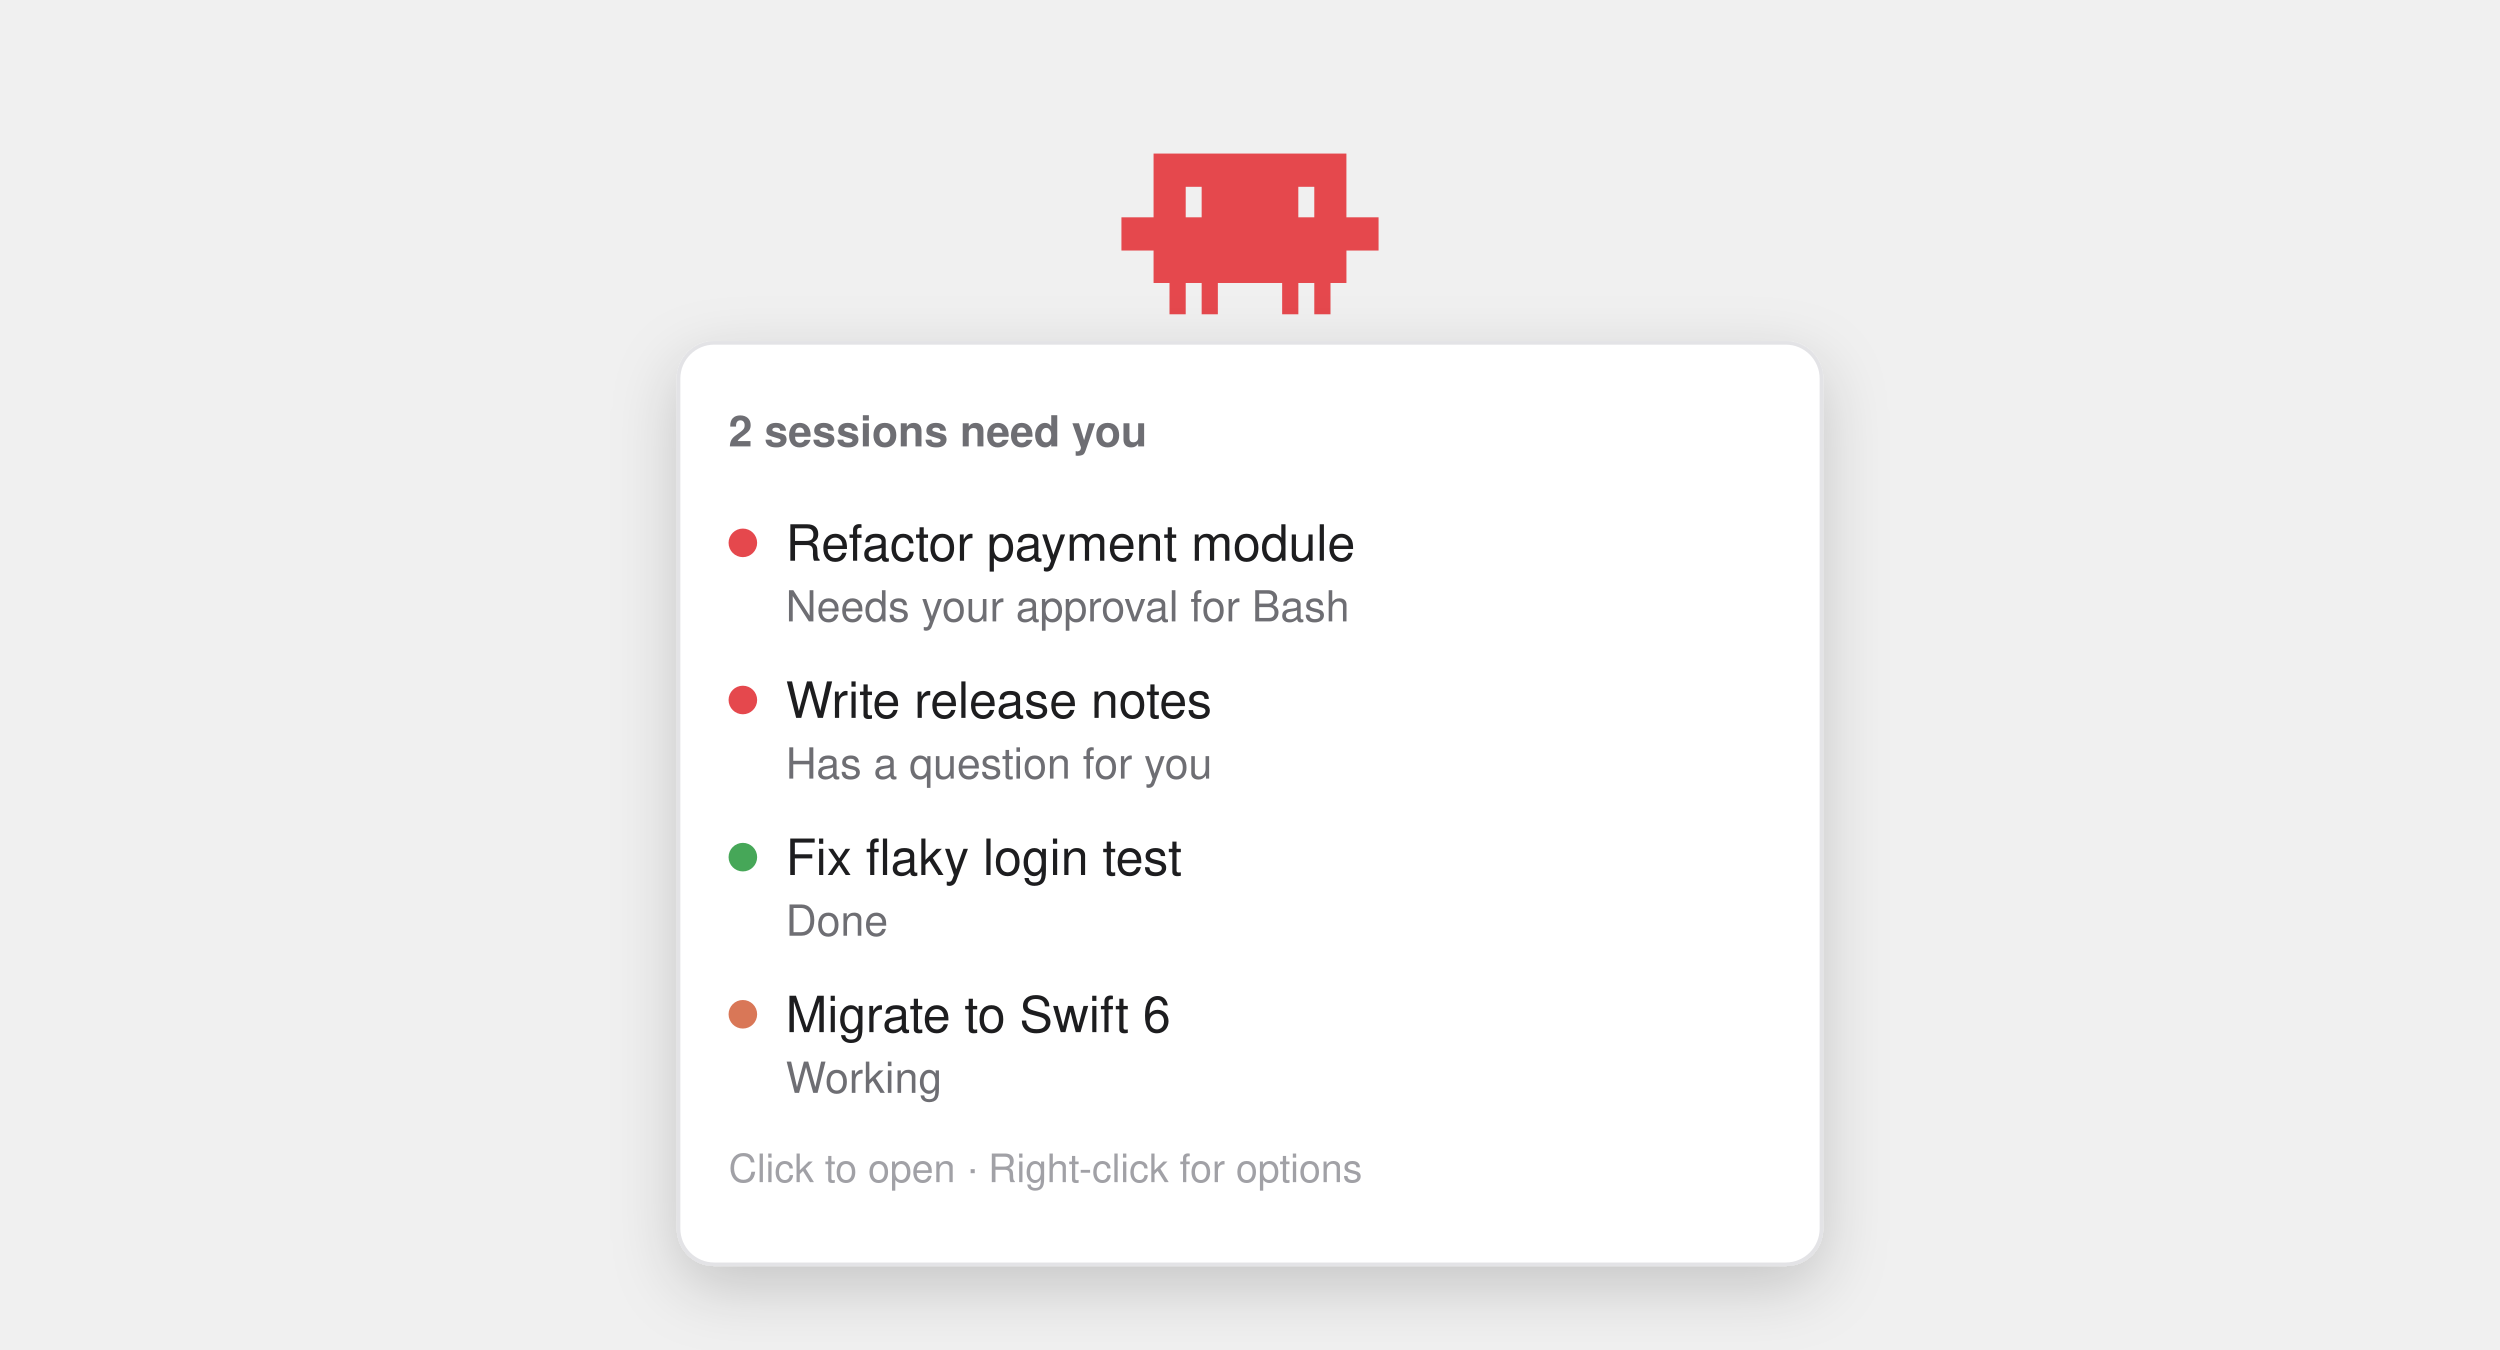
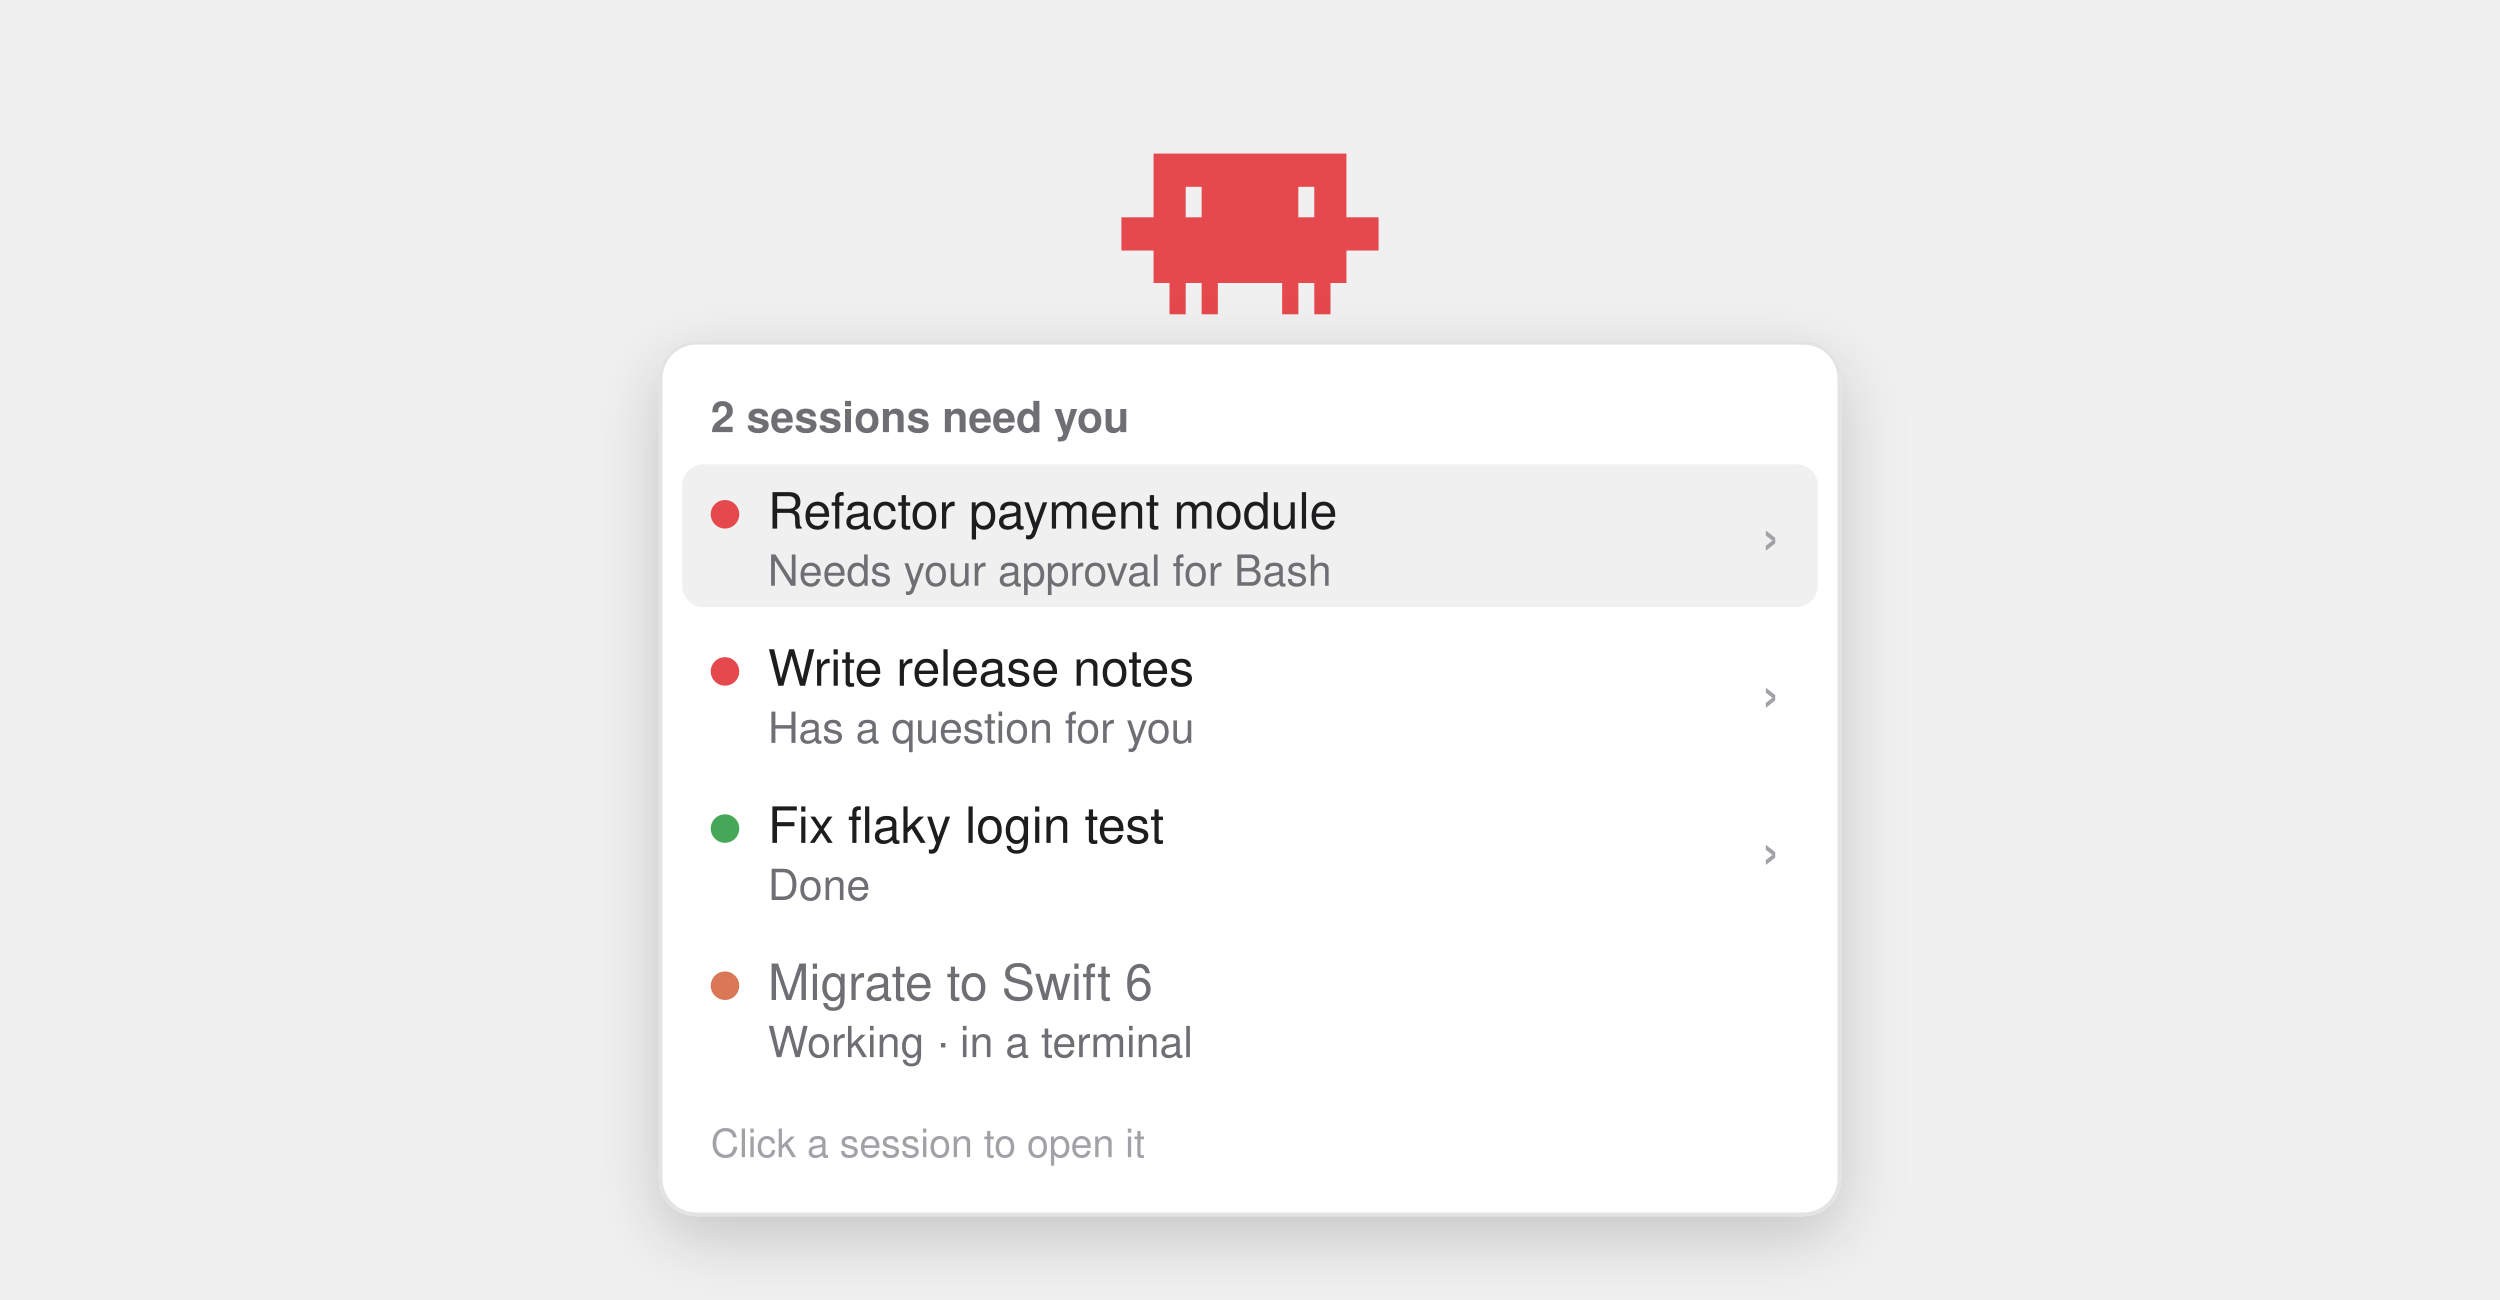
- <svg xmlns="http://www.w3.org/2000/svg" viewBox="0 0 700 378" width="700" height="378" role="img" aria-label="Hover card of Attention Buddy listing four sessions: two need you, one is done, one is working">
+ <svg xmlns="http://www.w3.org/2000/svg" viewBox="0 0 700 364" width="700" height="364" role="img" aria-label="Session card of Attention Buddy: two sessions need you, one is done, one works in a terminal; the first row is highlighted under the pointer">
  <defs>
    <style>
      text { font-family: -apple-system, BlinkMacSystemFont, "SF Pro Text", "Segoe UI", Helvetica, Arial, sans-serif; }
      @keyframes pulse { 0%, 100% { opacity: 1 } 50% { opacity: .3 } }
-       .icon { animation: pulse 1s ease-in-out infinite; }
-       @media (prefers-reduced-motion: reduce) { .icon { animation: none; } }
+       @keyframes breathe { 0%, 100% { opacity: 1 } 50% { opacity: .45 } }
+       .icon, .dot-needs { animation: pulse 1s ease-in-out infinite; }
+       .dot-working { animation: breathe 2.4s ease-in-out infinite; }
+       @media (prefers-reduced-motion: reduce) { .icon, .dot-needs, .dot-working { animation: none; } }
    </style>
    <filter id="shadow" x="-20%" y="-20%" width="140%" height="160%">
      <feDropShadow dx="0" dy="6" stdDeviation="9" flood-color="#000" flood-opacity="0.18" />
    </filter>
  </defs>
  <g class="icon" transform="translate(314.0 28) scale(3)">
    <path fill="#E5484D" fill-rule="evenodd" d="M20.998 10.949H24v3.102h-3v3.028h-1.487V20H18v-2.921h-1.487V20H15v-2.921H9V20H7.488v-2.921H6V20H4.487v-2.921H3V14.05H0V10.95h3V5h17.998v5.949zM6 10.949h1.488V8.102H6v2.847zm10.51 0H18V8.102h-1.49v2.847z" />
  </g>
-   <rect x="190.0" y="96" width="320" height="258" rx="10" fill="#FFFFFF" stroke="#E3E3E6" filter="url(#shadow)" />
-   <text x="204.0" y="125" font-size="12" font-weight="600" fill="#6E6E73">2 sessions need you</text>
-   <circle cx="208.0" cy="152" r="4" fill="#E5484D" />
-   <text x="220.0" y="157" font-size="14" font-weight="500" fill="#1D1D1F">Refactor payment module</text>
-   <text x="220.0" y="174" font-size="12" fill="#6E6E73">Needs your approval for Bash</text>
-   <circle cx="208.0" cy="196" r="4" fill="#E5484D" />
-   <text x="220.0" y="201" font-size="14" font-weight="500" fill="#1D1D1F">Write release notes</text>
-   <text x="220.0" y="218" font-size="12" fill="#6E6E73">Has a question for you</text>
-   <circle cx="208.0" cy="240" r="4" fill="#46A758" />
-   <text x="220.0" y="245" font-size="14" font-weight="500" fill="#1D1D1F">Fix flaky login test</text>
-   <text x="220.0" y="262" font-size="12" fill="#6E6E73">Done</text>
-   <circle cx="208.0" cy="284" r="4" fill="#D97757" />
-   <text x="220.0" y="289" font-size="14" font-weight="500" fill="#1D1D1F">Migrate to Swift 6</text>
-   <text x="220.0" y="306" font-size="12" fill="#6E6E73">Working</text>
-   <text x="204.0" y="331" font-size="11" fill="#A1A1A6">Click to open · Right-click for options</text>
+   <rect x="185.0" y="96" width="330" height="244" rx="10" fill="#FFFFFF" stroke="#E3E3E6" filter="url(#shadow)" />
+   <text x="199.0" y="121" font-size="12" font-weight="600" fill="#6E6E73">2 sessions need you</text>
+   <rect x="191.0" y="130" width="318" height="40" rx="6" fill="#1D1D1F" fill-opacity="0.07" />
+   <circle cx="203.0" cy="144" r="4" fill="#E5484D" class="dot-needs" />
+   <text x="215.0" y="148" font-size="14" font-weight="500" fill="#1D1D1F">Refactor payment module</text>
+   <text x="215.0" y="164" font-size="12" fill="#6E6E73">Needs your approval for Bash</text>
+   <text x="493.0" y="156" font-size="17" fill="#A1A1A6">›</text>
+   <circle cx="203.0" cy="188" r="4" fill="#E5484D" class="dot-needs" />
+   <text x="215.0" y="192" font-size="14" font-weight="500" fill="#1D1D1F">Write release notes</text>
+   <text x="215.0" y="208" font-size="12" fill="#6E6E73">Has a question for you</text>
+   <text x="493.0" y="200" font-size="17" fill="#A1A1A6">›</text>
+   <circle cx="203.0" cy="232" r="4" fill="#46A758" />
+   <text x="215.0" y="236" font-size="14" font-weight="500" fill="#1D1D1F">Fix flaky login test</text>
+   <text x="215.0" y="252" font-size="12" fill="#6E6E73">Done</text>
+   <text x="493.0" y="244" font-size="17" fill="#A1A1A6">›</text>
+   <circle cx="203.0" cy="276" r="4" fill="#D97757" class="dot-working" />
+   <text x="215.0" y="280" font-size="14" font-weight="500" fill="#6E6E73">Migrate to Swift 6</text>
+   <text x="215.0" y="296" font-size="12" fill="#6E6E73">Working · in a terminal</text>
+   <text x="199.0" y="324" font-size="11" fill="#A1A1A6">Click a session to open it</text>
</svg>
